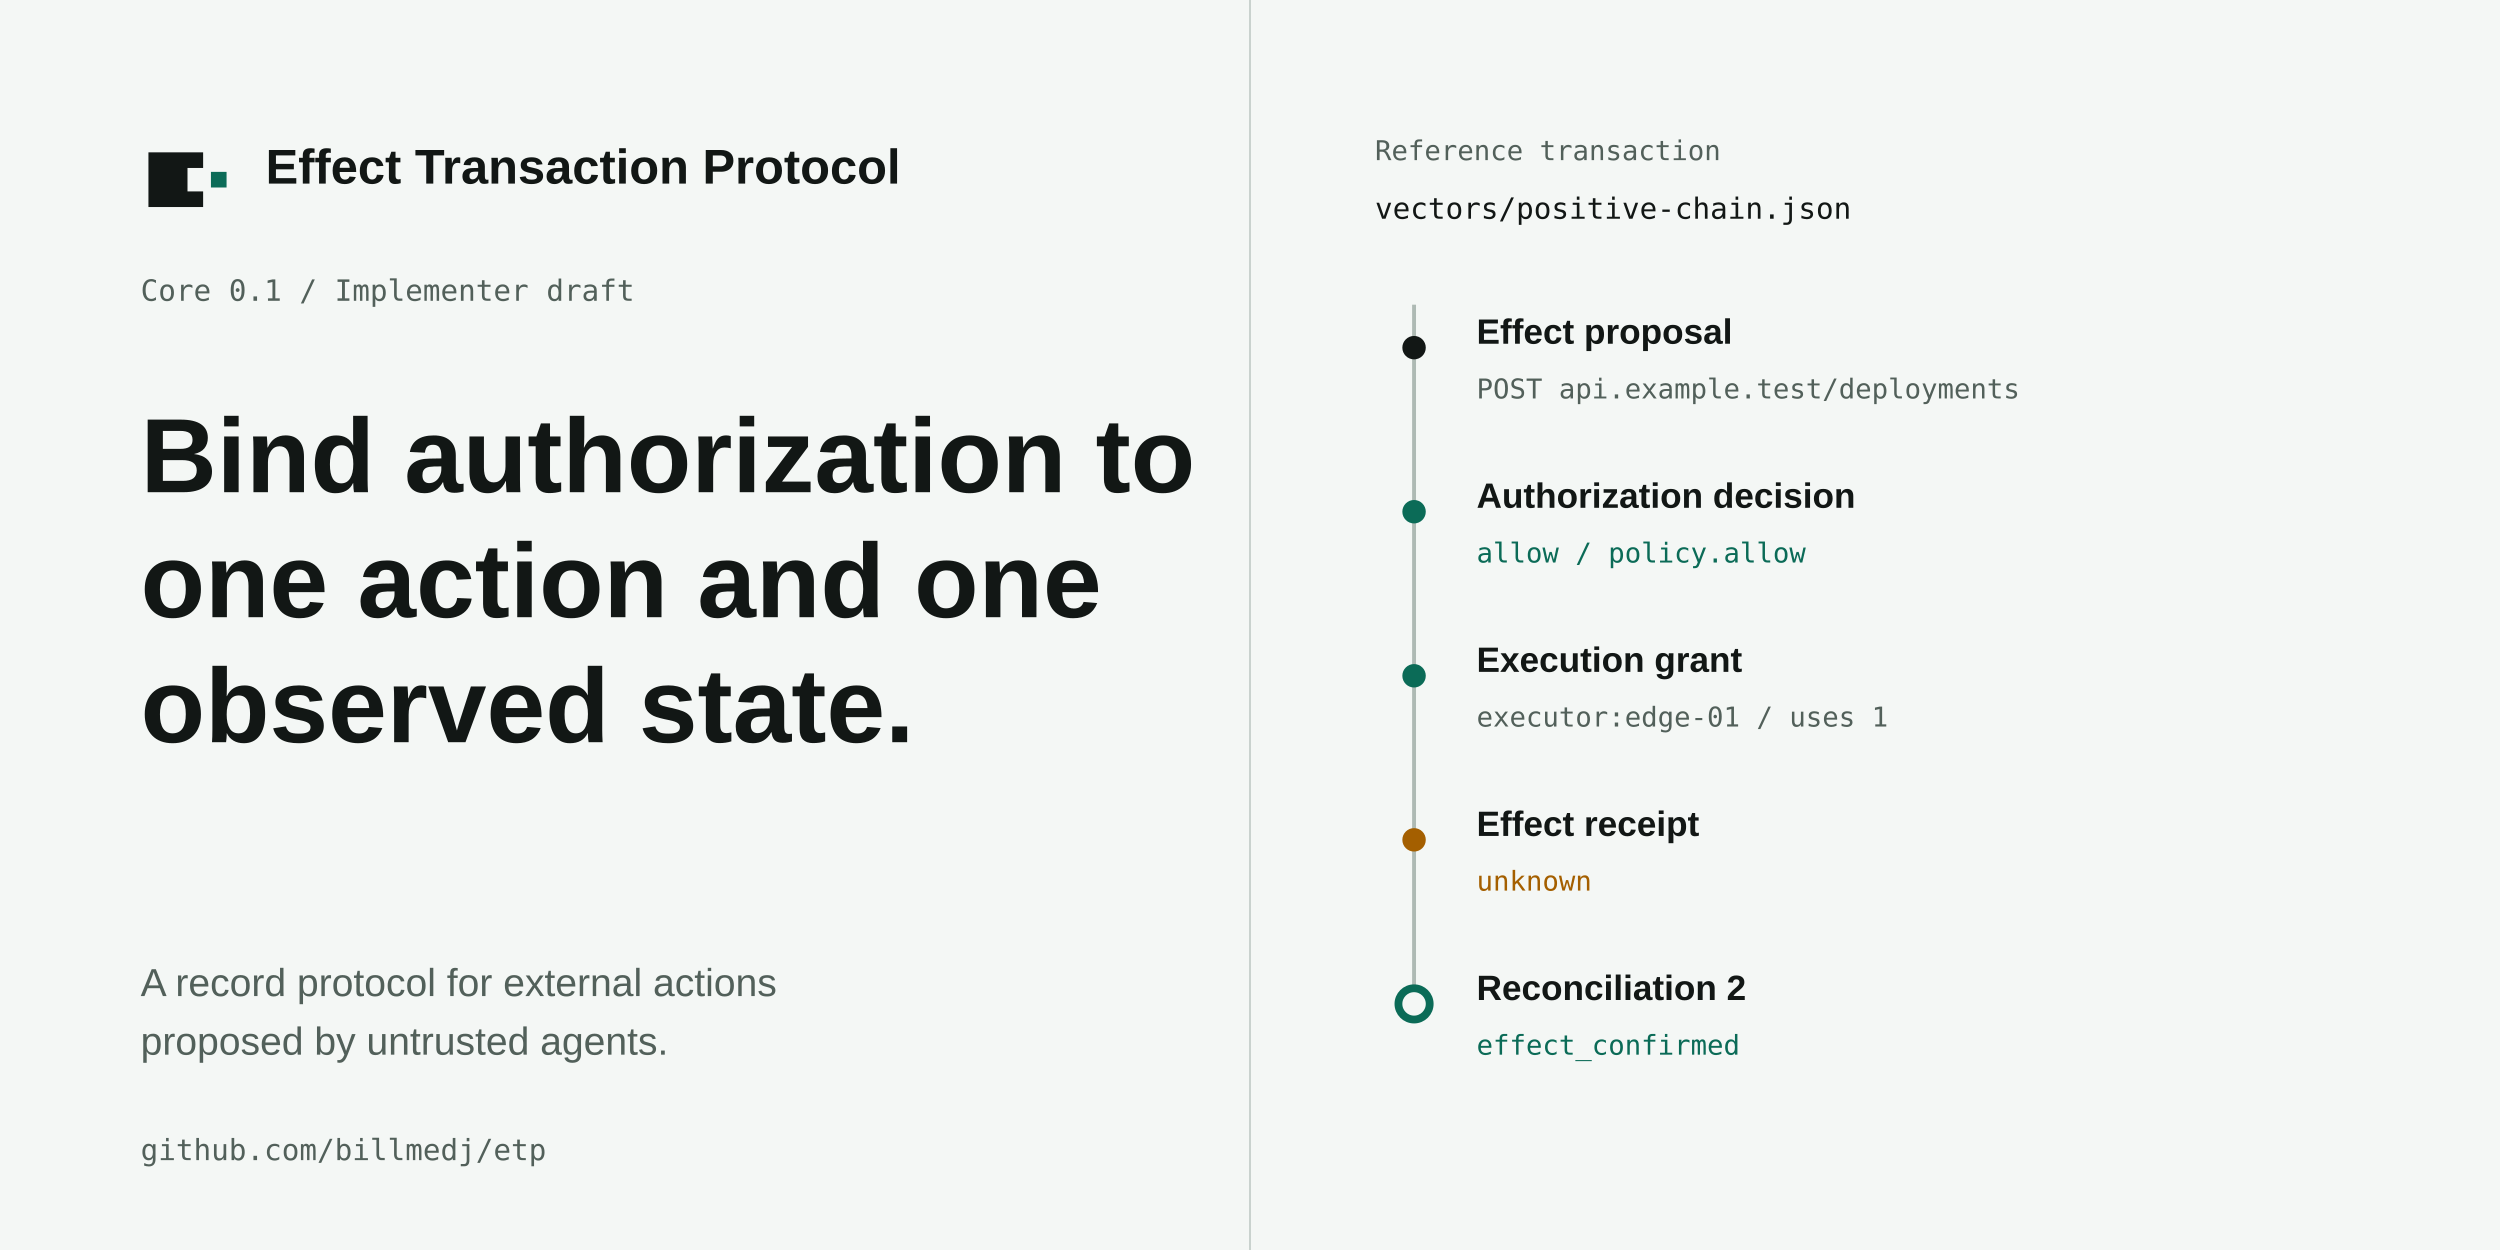
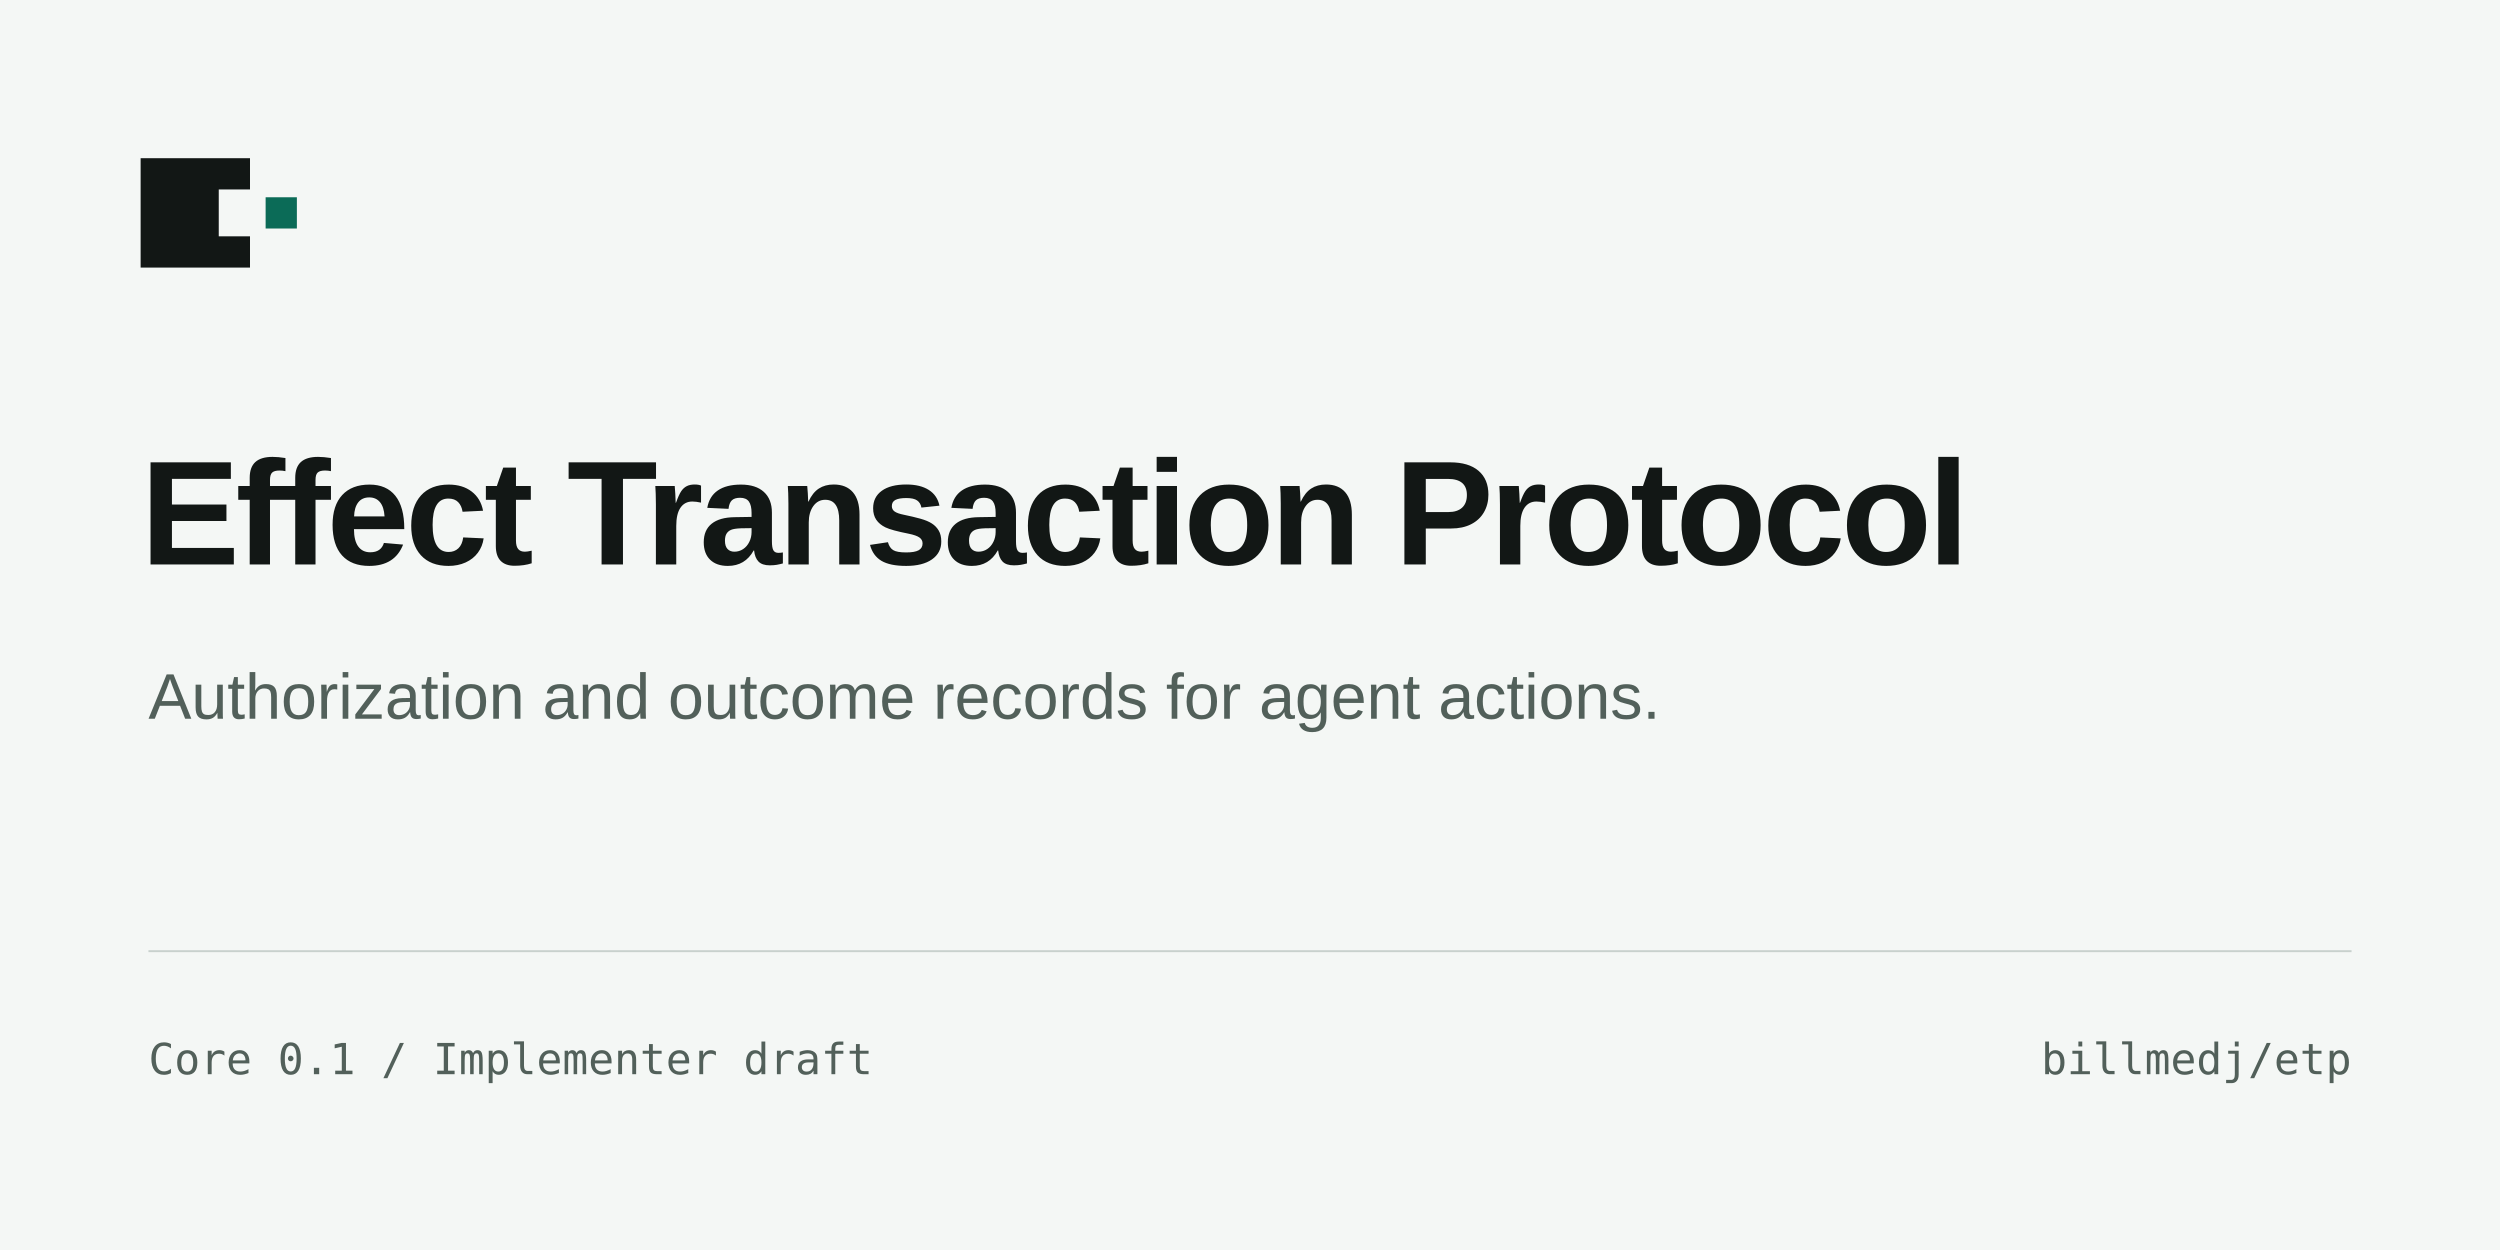
<svg xmlns="http://www.w3.org/2000/svg" width="1280" height="640" viewBox="0 0 1280 640" role="img" aria-labelledby="title description">
  <style>
-     @font-face {
-       font-family: "ETP Sans";
-       src: url("fonts/IBMPlexSans-Regular.woff2") format("woff2");
-       font-weight: 400;
-     }
-     @font-face {
-       font-family: "ETP Sans";
-       src: url("fonts/IBMPlexSans-SemiBold.woff2") format("woff2");
-       font-weight: 600;
-     }
-     @font-face {
-       font-family: "ETP Mono";
-       src: url("fonts/IBMPlexMono-Regular.woff2") format("woff2");
-       font-weight: 400;
-     }
+     @font-face { font-family: "ETP Sans"; src: url("fonts/IBMPlexSans-Regular.woff2") format("woff2"); font-weight: 400; }
+     @font-face { font-family: "ETP Sans"; src: url("fonts/IBMPlexSans-SemiBold.woff2") format("woff2"); font-weight: 600; }
+     @font-face { font-family: "ETP Mono"; src: url("fonts/IBMPlexMono-Regular.woff2") format("woff2"); font-weight: 400; }
    .sans { font-family: "ETP Sans", Arial, sans-serif; }
    .mono { font-family: "ETP Mono", Consolas, monospace; }
  </style>
  <rect width="1280" height="640" fill="#F4F7F5" />
-   <path stroke="#C8D1CD" d="M640 0v640" />
-   <g transform="translate(72 68) scale(2)">
+   <g transform="translate(64 61) scale(4)">
    <path fill="#121715" d="M2 5h14v4h-4v6h4v4H2V5Z" />
    <path fill="#0B6B57" d="M18 10h4v4h-4z" />
  </g>
-   <text class="sans" x="136" y="94" fill="#121715" font-size="25" font-weight="600">Effect Transaction Protocol</text>
-   <text class="mono" x="72" y="154" fill="#52605A" font-size="15">Core 0.1 / Implementer draft</text>
-   <text class="sans" x="72" y="252" fill="#121715" font-size="54" font-weight="600">
-     <tspan x="72" dy="0">Bind authorization to</tspan>
-     <tspan x="72" dy="64">one action and one</tspan>
-     <tspan x="72" dy="64">observed state.</tspan>
-   </text>
-   <text class="sans" x="72" y="510" fill="#52605A" font-size="20">
-     <tspan x="72" dy="0">A record protocol for external actions</tspan>
-     <tspan x="72" dy="30">proposed by untrusted agents.</tspan>
-   </text>
-   <text class="mono" x="72" y="594" fill="#52605A" font-size="15">github.com/billmedj/etp</text>
-   <text class="mono" x="704" y="82" fill="#52605A" font-size="14">Reference transaction</text>
-   <text class="mono" x="704" y="112" fill="#121715" font-size="15">vectors/positive-chain.json</text>
-   <path stroke="#AEBAB4" stroke-width="2" d="M724 156v352" />
-   <g class="sans" font-size="18" fill="#121715">
-     <circle cx="724" cy="178" r="6" fill="#121715" />
-     <text x="756" y="176" font-weight="600">Effect proposal</text>
-     <text class="mono" x="756" y="204" fill="#52605A" font-size="14">POST api.example.test/deployments</text>
-     <circle cx="724" cy="262" r="6" fill="#0B6B57" />
-     <text x="756" y="260" font-weight="600">Authorization decision</text>
-     <text class="mono" x="756" y="288" fill="#0B6B57" font-size="14">allow / policy.allow</text>
-     <circle cx="724" cy="346" r="6" fill="#0B6B57" />
-     <text x="756" y="344" font-weight="600">Execution grant</text>
-     <text class="mono" x="756" y="372" fill="#52605A" font-size="14">executor:edge-01 / uses 1</text>
-     <circle cx="724" cy="430" r="6" fill="#A45F00" />
-     <text x="756" y="428" font-weight="600">Effect receipt</text>
-     <text class="mono" x="756" y="456" fill="#A45F00" font-size="14">unknown</text>
-     <circle cx="724" cy="514" r="8" fill="#F4F7F5" stroke="#0B6B57" stroke-width="4" />
-     <text x="756" y="512" font-weight="600">Reconciliation 2</text>
-     <text class="mono" x="756" y="540" fill="#0B6B57" font-size="14">effect_confirmed</text>
-   </g>
+   <text class="sans" x="72" y="289" fill="#121715" font-size="76" font-weight="600" letter-spacing="-2">Effect Transaction Protocol</text>
+   <text class="sans" x="76" y="368" fill="#52605A" font-size="33">Authorization and outcome records for agent actions.</text>
+   <path d="M76 487H1204" stroke="#C8D1CD" />
+   <text class="mono" x="76" y="550" fill="#52605A" font-size="22">Core 0.1 / Implementer draft</text>
+   <text class="mono" x="1204" y="550" fill="#52605A" font-size="22" text-anchor="end">billmedj/etp</text>
</svg>
